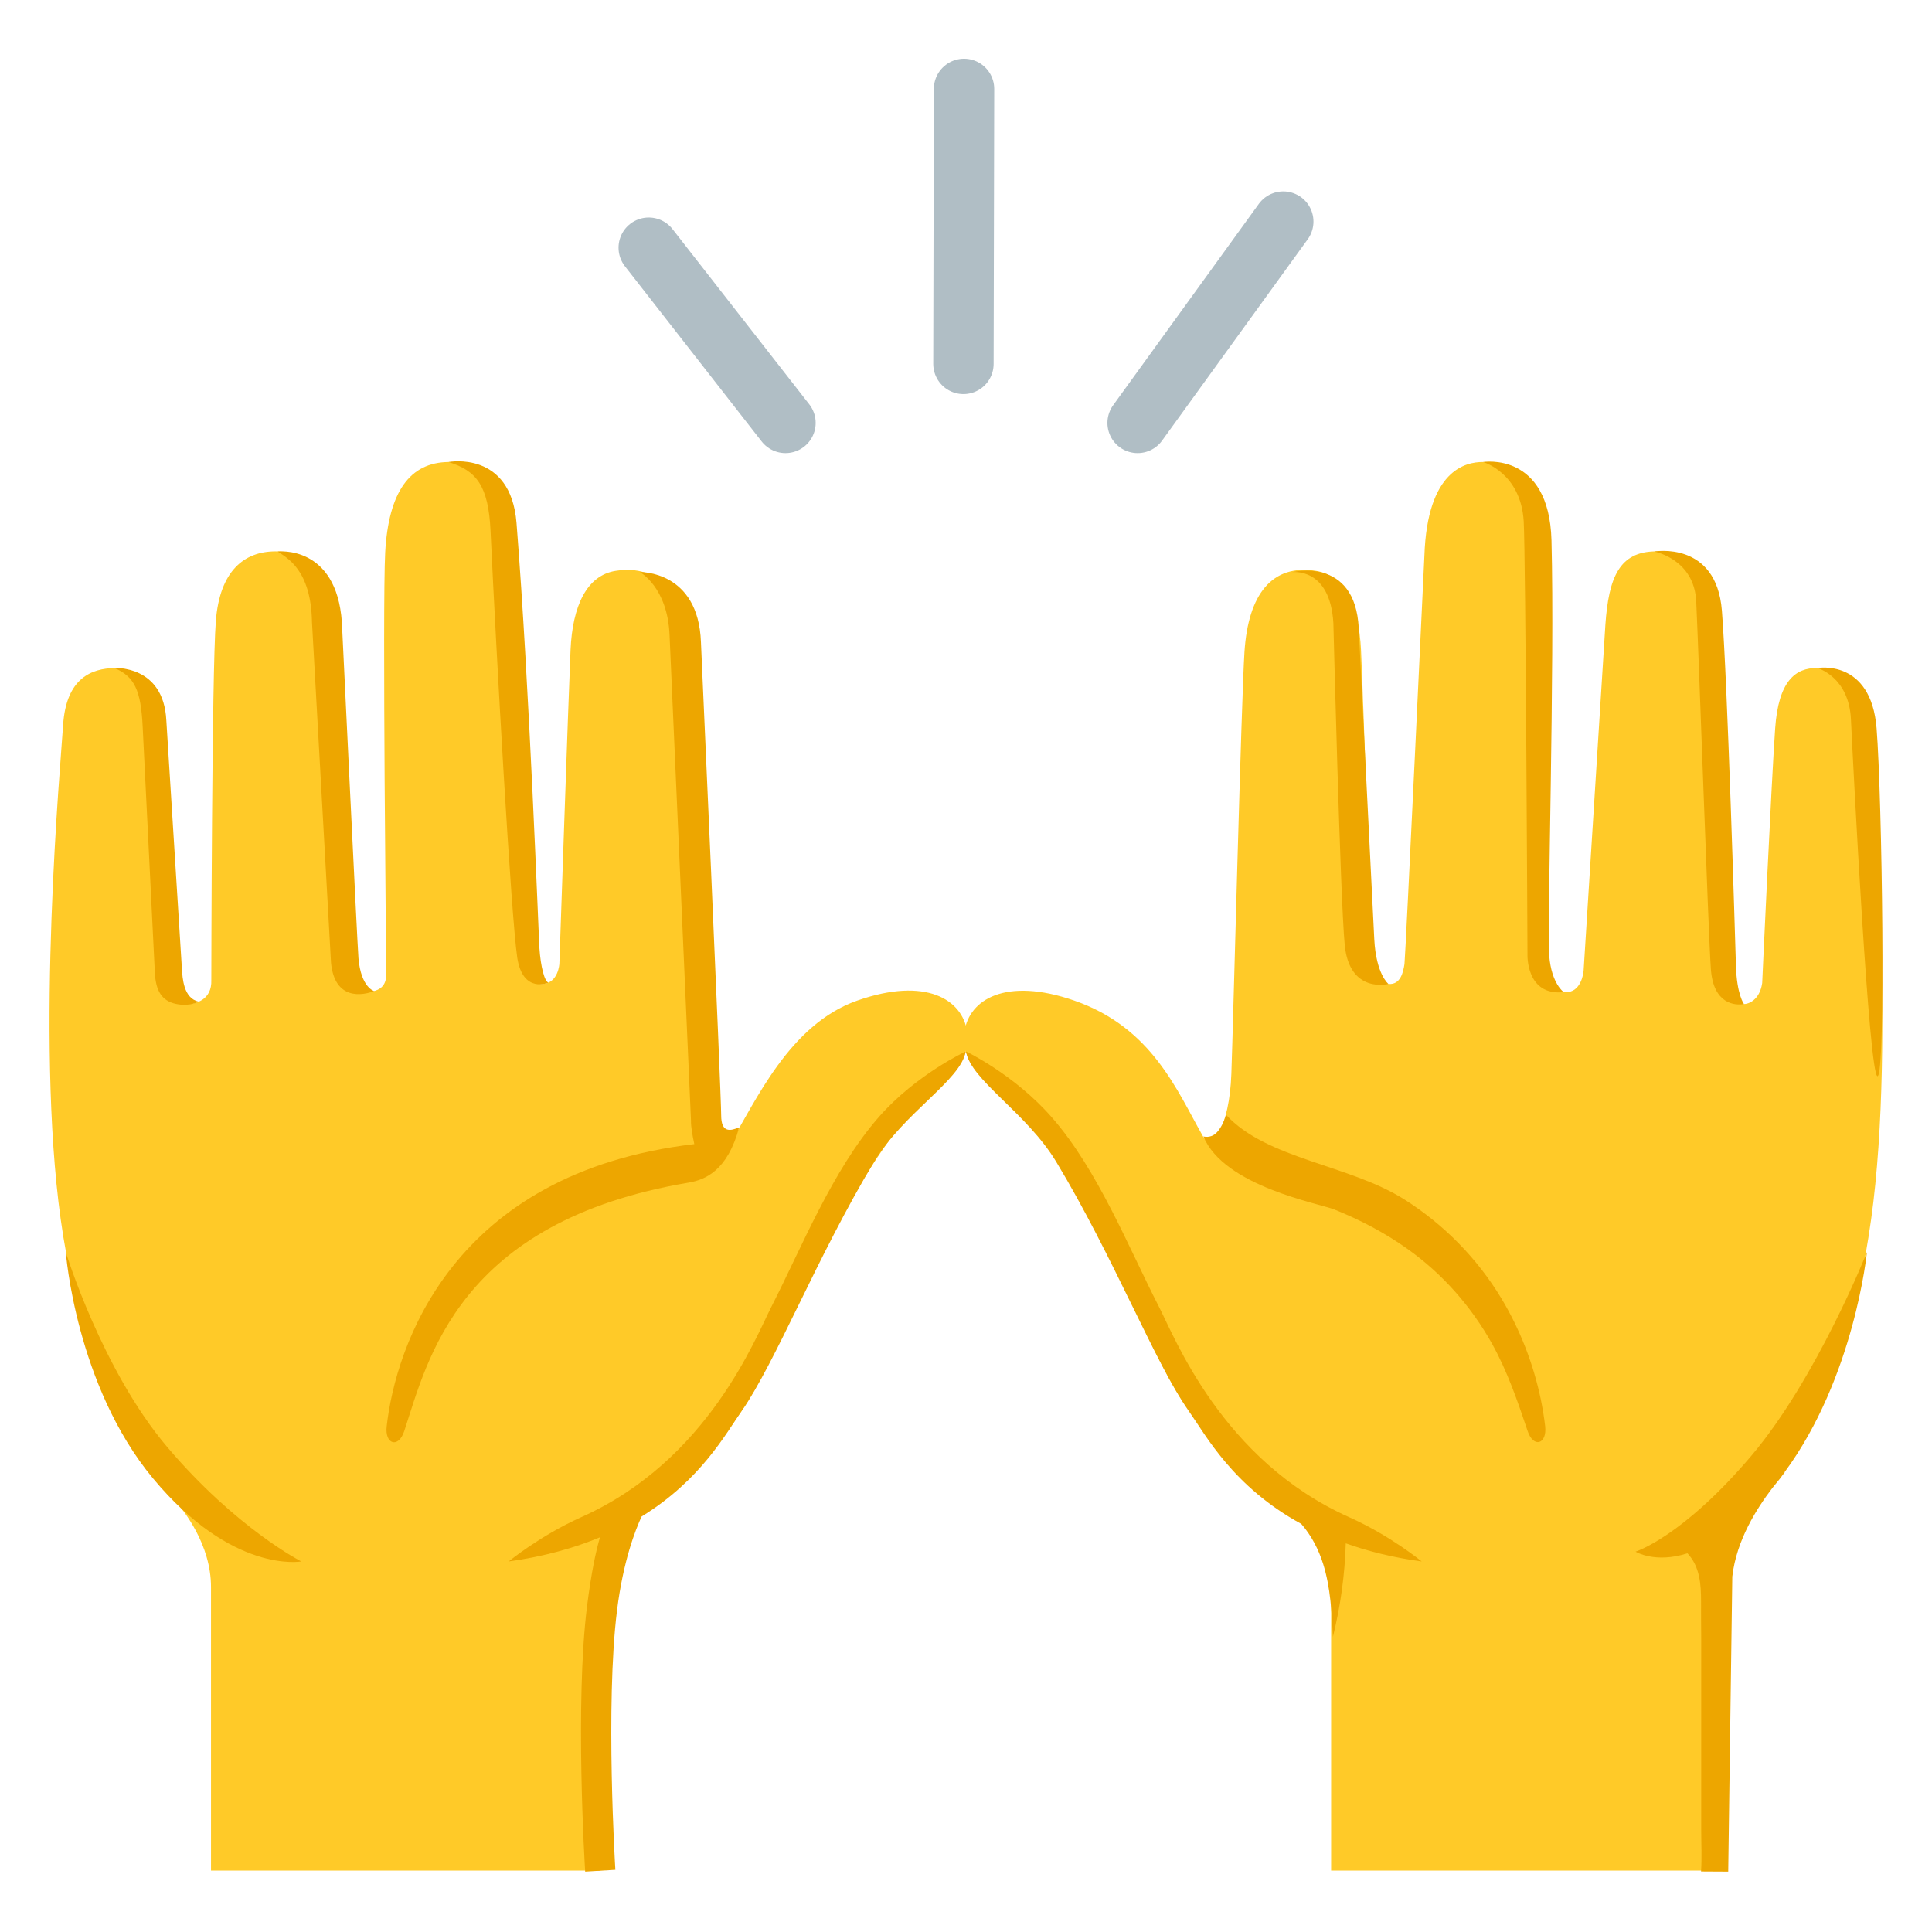
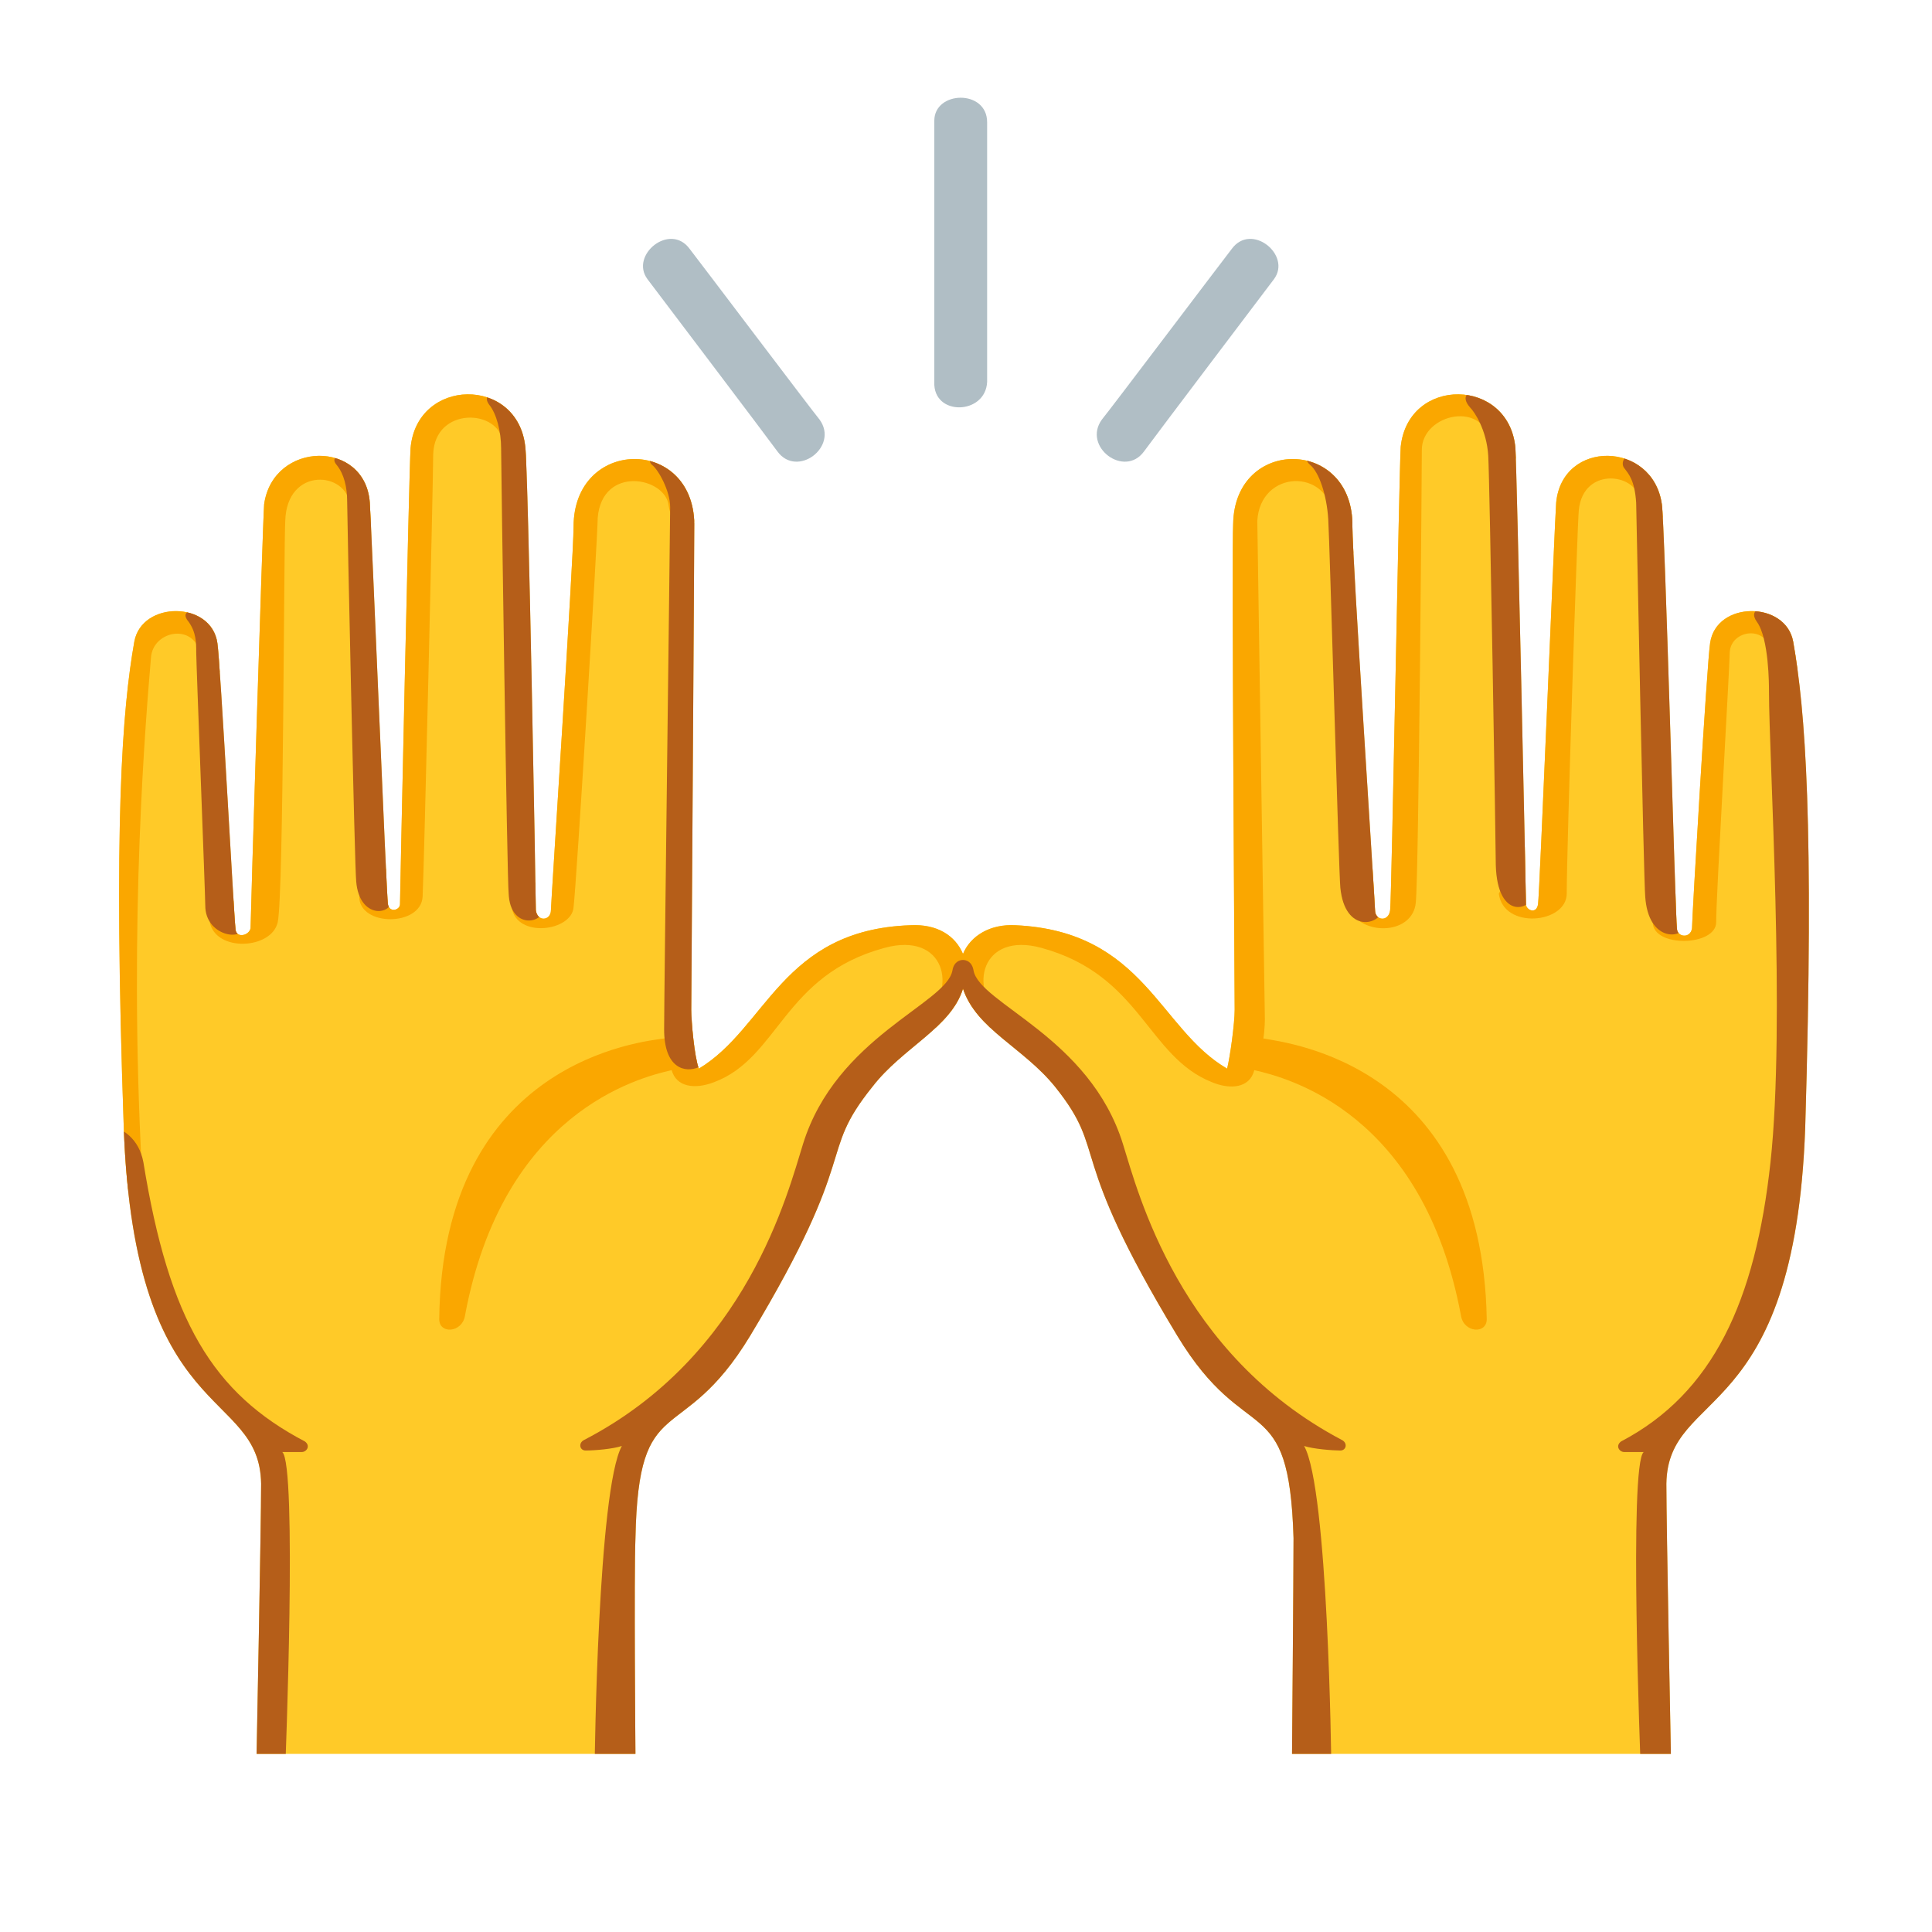
- <svg xmlns="http://www.w3.org/2000/svg" version="1.1" id="emoji_x5F_u1f44b" x="0px" y="0px" viewBox="0 0 128 128" style="enable-background:new 0 0 128 128;" xml:space="preserve">
-   <line style="fill:none;stroke:#B0BEC5;stroke-width:4;stroke-linecap:round;stroke-linejoin:round;stroke-miterlimit:10;" x1="75.37" y1="28.02" x2="85.02" y2="14.68" />
-   <line style="fill:none;stroke:#B0BEC5;stroke-width:4;stroke-linecap:round;stroke-linejoin:round;stroke-miterlimit:10;" x1="52.04" y1="28.02" x2="42.98" y2="16.41" />
-   <line style="fill:none;stroke:#B0BEC5;stroke-width:4;stroke-linecap:round;stroke-linejoin:round;stroke-miterlimit:10;" x1="63.83" y1="24.11" x2="63.87" y2="5.89" />
+ <svg xmlns="http://www.w3.org/2000/svg" xmlns:xlink="http://www.w3.org/1999/xlink" version="1.1" id="Layer_2_00000169548220667960195140000007462843148822943873_" x="0px" y="0px" viewBox="0 0 128 128" style="enable-background:new 0 0 128 128;" xml:space="preserve">
+   <path style="fill:#FFCA28;" d="M110.4,98.3c0,2.7,0.3,17.9,0.3,17.9c-3.6,0-25.1,0-25.1,0s0.1-11.9,0.1-14.3  c-0.3-10-3.1-5.8-7.7-13.4c-7.5-12.4-4.5-12-8.1-16.5c-2.1-2.6-5.2-3.8-6.1-6.5c-0.8,2.6-4,3.9-6,6.5c-3.7,4.6-0.7,4.2-8.1,16.5  c-4.6,7.6-7.4,3.4-7.6,13.4c-0.1,2.4,0,14.3,0,14.3s-21.5,0-25.1,0c0,0,0.3-15.2,0.3-17.9c-0.1-6.4-8.4-3.8-9.1-23.6  C7.5,54.6,8.1,47,8.9,42.5c0.5-2.7,5.1-2.7,5.5,0.1c0.2,1.2,1.1,18.2,1.2,18.9c0,0.7,0.9,0.5,1,0c0-0.6,0.8-26.8,0.9-28.1  c0.6-4.2,6.7-4.3,7-0.1c0.1,1.3,1.1,26,1.2,26.6s0.8,0.4,0.8,0s0.6-28.6,0.7-30.2c0.4-4.7,7.1-4.8,7.6-0.1  c0.2,1.4,0.7,29.9,0.7,30.7c0.1,0.8,1,0.7,1,0c0-0.4,1.5-23.3,1.5-25.4c0-5.9,7.9-6,8-0.2c0,1.7-0.2,31.4-0.2,32.2s0.2,3.1,0.5,3.9  c4.5-2.7,5.5-9.2,14-9.5c1.8-0.1,3,0.7,3.5,1.9c0.5-1.2,1.8-2,3.5-1.9c8.5,0.4,9.5,6.9,14,9.5c0.2-0.8,0.5-3,0.5-3.9  s-0.2-30.6-0.1-32.2c0.1-5.8,8-5.7,7.9,0.2c0,2.1,1.5,25,1.5,25.4c0,0.7,0.9,0.8,1,0s0.6-29.2,0.7-30.7c0.5-4.7,7.2-4.6,7.6,0.1  c0.1,1.6,0.7,29.8,0.7,30.2s0.7,0.7,0.8,0c0.1-0.6,1.1-25.3,1.2-26.6c0.4-4.2,6.4-4.1,7,0.1c0.2,1.2,0.9,27.5,1,28.1  c0,0.6,0.9,0.7,1,0c0-0.7,1-17.7,1.2-18.9c0.4-2.8,5-2.8,5.5-0.1c0.8,4.5,1.4,12,0.8,32.2C118.9,94.5,110.5,91.9,110.4,98.3z" />
  <g>
-     <path style="fill:#FFCA28;" d="M123.97,80.77c1.68-12.07-0.01-30.26-0.16-32.72c-0.2-3.16-1.91-3.76-3.4-3.79   c-1.46-0.03-2.58,0.86-2.8,3.99c-0.26,3.72-0.86,16.88-0.86,16.88c-0.17,1.16-0.95,1.4-1.21,1.39c-0.51-0.02-1.6-0.28-1.55-1.59   c0,0-0.03-20.3-0.31-23.79c-0.26-3.32-1.88-4.61-3.95-4.61c-2.44,0-3.15,1.71-3.37,4.87l-1.44,22.88c-0.01,0.25-0.2,1.48-1.19,1.45   c-1.34-0.04-1.36-0.83-1.35-1.35c0,0,0.25-24.29,0.07-27.78c-0.22-4.02-1.63-5.97-4.2-5.99c-1.13-0.01-3.69,0.52-3.88,6.21   c0,0-1.25,26.53-1.32,27.05c-0.08,0.51-0.25,1.39-1.06,1.32c-1.02-0.09-1.08-1.34-1.08-1.34s-0.6-17.91-0.74-20.8   s-1.07-4.93-2.99-5.23c-2.9-0.46-4.48,1.54-4.73,5.36c-0.21,3.22-0.74,24.42-0.87,27.98c-0.13,3.55-1.31,5.13-1.87,4.14   c-1.73-3.03-3.36-7.21-8.54-9.01c-4.56-1.58-6.96-0.05-7.27,2.04c-0.41,2.75,2.72,4.04,4.73,6.65c4.48,5.83,7.71,15.46,10.21,18.51   c4.61,5.62,7.05,6.69,7.96,7.67s1.39,2.86,1.39,4.35c0,2.98,0,18.42,0,18.42h25.8c0,0,0-15.94,0-18.78c0-2.85,1.02-4.18,2.39-5.76   C121.31,93.73,123.07,87.19,123.97,80.77z" />
-     <path style="fill:#FFCA28;" d="M64.07,68.33c-0.31-2.09-2.71-3.64-7.27-2.04c-4.52,1.58-6.74,6.72-8.46,9.52   c-0.59,0.96-1.82-1.1-1.95-4.65c-0.13-3.55-0.66-24.75-0.87-27.98c-0.25-3.82-1.83-5.81-4.73-5.36c-1.92,0.3-2.86,2.33-2.99,5.23   c-0.13,2.9-0.74,20.8-0.74,20.8s-0.06,1.25-1.08,1.34c-0.81,0.07-0.98-0.81-1.06-1.32c-0.08-0.51-1.32-27.05-1.32-27.05   c-0.19-5.69-2.75-6.22-3.88-6.21c-2.56,0.02-3.98,1.97-4.2,5.99c-0.19,3.49,0.07,27.78,0.07,27.78c0.01,0.52-0.01,1.31-1.35,1.35   c-0.99,0.03-1.18-1.2-1.19-1.45L21.62,41.4c-0.22-3.16-0.93-4.87-3.37-4.87c-2.07,0-3.69,1.29-3.95,4.61   C14.03,44.63,14,64.93,14,64.93c0.05,1.31-1.03,1.58-1.55,1.59c-0.26,0.01-1.04-0.23-1.21-1.39c0,0-0.6-13.16-0.86-16.88   c-0.22-3.13-1.34-4.02-2.8-3.99c-1.48,0.03-3.2,0.63-3.4,3.79C4.03,50.51,2.34,68.7,4.02,80.77c0.89,6.41,2.87,12.45,7.57,18.62   c0.58,0.7,2.39,2.92,2.39,5.76c0,2.85,0,18.78,0,18.78h25.8c0,0,0-15.44,0-18.42c0-1.49,0.7-3.11,1.39-4.35   c4.83-2.55,6.79-6.01,7.96-7.67c2.27-3.23,5.74-12.68,10.21-18.51C61.35,72.37,64.48,71.09,64.07,68.33z" />
+     <g>
+       <defs>
+         <path id="SVGID_1_" d="M110.4,98.3c0,2.7,0.3,17.9,0.3,17.9c-3.6,0-25.1,0-25.1,0s0.1-11.9,0.1-14.3c-0.3-10-3.1-5.8-7.7-13.4     c-7.5-12.4-4.5-12-8.1-16.5c-2.1-2.6-5.2-3.8-6.1-6.5c-0.8,2.6-4,3.9-6,6.5c-3.7,4.6-0.7,4.2-8.1,16.5c-4.6,7.6-7.4,3.4-7.6,13.4     c-0.1,2.4,0,14.3,0,14.3s-21.5,0-25.1,0c0,0,0.3-15.2,0.3-17.9c-0.1-6.4-8.4-3.8-9.1-23.6C7.5,54.6,8.1,47,8.9,42.5     c0.5-2.7,5.1-2.7,5.5,0.1c0.2,1.2,1.1,18.2,1.2,18.9c0,0.7,0.9,0.5,1,0c0-0.6,0.8-26.8,0.9-28.1c0.6-4.2,6.7-4.3,7-0.1     c0.1,1.3,1.1,26,1.2,26.6s0.8,0.4,0.8,0s0.6-28.6,0.7-30.2c0.4-4.7,7.1-4.8,7.6-0.1c0.2,1.4,0.7,29.9,0.7,30.7c0.1,0.8,1,0.7,1,0     c0-0.4,1.5-23.3,1.5-25.4c0-5.9,7.9-6,8-0.2c0,1.7-0.2,31.4-0.2,32.2s0.2,3.1,0.5,3.9c4.5-2.7,5.5-9.2,14-9.5     c1.8-0.1,3,0.7,3.5,1.9c0.5-1.2,1.8-2,3.5-1.9c8.5,0.4,9.5,6.9,14,9.5c0.2-0.8,0.5-3,0.5-3.9s-0.2-30.6-0.1-32.2     c0.1-5.8,8-5.7,7.9,0.2c0,2.1,1.5,25,1.5,25.4c0,0.7,0.9,0.8,1,0s0.6-29.2,0.7-30.7c0.5-4.7,7.2-4.6,7.6,0.1     c0.1,1.6,0.7,29.8,0.7,30.2s0.7,0.7,0.8,0c0.1-0.6,1.1-25.3,1.2-26.6c0.4-4.2,6.4-4.1,7,0.1c0.2,1.2,0.9,27.5,1,28.1     c0,0.6,0.9,0.7,1,0c0-0.7,1-17.7,1.2-18.9c0.4-2.8,5-2.8,5.5-0.1c0.8,4.5,1.4,12,0.8,32.2C118.9,94.5,110.5,91.9,110.4,98.3z" />
+       </defs>
+       <clipPath id="SVGID_00000132064898914616785590000005503933378243549573_">
+         <use xlink:href="#SVGID_1_" style="overflow:visible;" />
+       </clipPath>
+       <g style="clip-path:url(#SVGID_00000132064898914616785590000005503933378243549573_);">
+         <path style="fill:#FAA700;" d="M98.5,87.4c0,1-1.5,0.9-1.7-0.2c-2.5-13.5-11.5-15.8-13.7-16.3c-0.3,1.2-1.6,1.3-2.8,0.8     C76,70,75.6,64.6,69,62.8c-4-1.1-4.9,2.7-2.6,4.7l-2.6,1.9l-2.6-1.9c2.3-2,1.4-5.8-2.6-4.7c-6.7,1.8-7,7.3-11.3,8.9     c-1.3,0.5-2.5,0.3-2.8-0.8c-2.2,0.5-11.2,2.8-13.7,16.3c-0.2,1.1-1.7,1.2-1.7,0.2C29.3,70.2,42.7,69,44,68.8s12-11.4,12-11.4     l7.8,0.8l7.8-0.8c0,0,5.6,5.9,9.2,9.2l-1.5-32.7l3.2-5.5l7.2-0.2l1,10.3l-2.4-4.3c-0.3-3.2-4.8-3.1-5,0.3l0.5,33     c0,0,0,0.7-0.1,1.3C85.3,69.1,98.2,70.5,98.5,87.4z" />
+         <path style="fill:#FAA700;" d="M89.5,60.4c0.9,1.6,4.1,1.5,4.3-0.6c0.2-2,0.4-29,0.4-30c0-2.4,4.3-3.4,4.6-0.2c0,0,2.5,1.8,2.4,0     c0-1.8-0.8-5-4.6-4.8c-3.8,0.2-5.1,2.2-5.2,4.4s-0.1,27.7-0.1,27.7L89.5,60.4z" />
+         <path style="fill:#FAA700;" d="M99.3,59.2c0.3,2.4,4.5,2,4.5,0c0-3,0.7-24.5,0.8-25.4c0.3-3,4-2.4,4-0.6c0,1.7,2.6,1.3,2.5,0     s-1.2-4.1-4.4-4c-3.3,0.2-4.6,1.3-4.7,3.2s-0.7,23.2-0.7,23.2L99.3,59.2z" />
+         <path style="fill:#FAA700;" d="M109.5,61.1c0,1.7,4.2,1.6,4.2,0c0-1.8,0.9-17,0.9-17.9c0.1-1.5,2.5-1.8,2.7,0     c0.2,2.1,2.4,1.2,2.4,0.3s0-4.3-3.6-4.2s-4.4,2-4.4,3.4s-0.4,15.9-0.4,15.9L109.5,61.1z" />
+         <path style="fill:#FAA700;" d="M13.3,43.6c-0.2-2.4-3.2-1.9-3.3,0c-0.3,3.6-1.5,17.2-0.6,33.9c0.1,1.3-2.1,2.2-2.3,0.1     c-0.3-3.2-0.4-38.1-0.4-38.1l7.7-1.5l1.3,5.9l-1.8,1L13.3,43.6z" />
+         <path style="fill:#FAA700;" d="M13.9,61.1c0.4,2,4.1,1.8,4.5,0s0.4-25.3,0.5-26.6c0.1-3.6,4.1-3.3,4.3-1c0.2,2.1,2.3,1.4,2.2-0.2     c0-1.6-1.2-4.4-4.2-4.3s-5.5,2.4-5.5,4.6S16,59.2,16,59.2L13.9,61.1z" />
+         <path style="fill:#FAA700;" d="M23.8,59.4c0,2,4.1,2,4.2,0s0.7-27.6,0.7-29.3c0.1-3.2,4.4-3,4.6-0.8s2.6,1.5,2.6,0     c0-1.4-1-4.7-4.9-4.5s-5.1,2.8-5.2,4c-0.1,1.2,0,28.5,0,28.5L23.8,59.4z" />
+         <path style="fill:#FAA700;" d="M33.9,60.1c0.3,2.1,4,1.6,4.1,0c0.2-1.6,1.6-24.6,1.6-25.8c0.3-3.5,4.5-2.7,4.7-0.8     c0.3,2,2.2,1.3,2.3,0c0-1.3-1.4-4.7-4.5-4.5s-5,1.8-5.2,4s-1.1,25.1-1.1,25.1L33.9,60.1z" />
+       </g>
+     </g>
  </g>
  <g>
-     <path style="fill:#EDA600;" d="M93.05,79.47c2.62,1.66,4.83,3.91,6.43,6.57c1.23,2.05,2.11,4.32,2.6,6.66   c0.12,0.59,0.22,1.18,0.29,1.78c0.14,1.21-0.78,1.48-1.16,0.33c-0.66-1.97-1.33-3.92-2.34-5.75c-1.39-2.5-3.3-4.67-5.64-6.33   c-1.49-1.06-3.13-1.92-4.83-2.6c-1-0.4-7.31-1.53-8.67-4.84c0,0,0.44,0.14,0.82-0.2c0.47-0.43,0.68-1.23,0.68-1.23   C83.94,76.81,89.39,77.15,93.05,79.47z" />
-     <path style="fill:#EDA600;" d="M115.01,63.94c-0.06-1.94-0.56-18.84-0.93-23.49c-0.37-4.65-4.49-3.91-4.49-3.91   s2.66,0.48,2.79,3.31c0.17,3.53,0.8,22.03,0.97,24.35c0.16,2.33,1.6,2.43,2.2,2.32C115.54,66.53,115.06,65.88,115.01,63.94z" />
-     <path style="fill:#EDA600;" d="M124.33,48.26c-0.37-4.65-3.92-4-3.92-4s2.09,0.57,2.22,3.4c0.17,3.53,1.2,23.64,1.76,23.64   C124.95,71.3,124.7,52.92,124.33,48.26z" />
-     <path style="fill:#EDA600;" d="M91.05,62.23c-0.12-2.34-1.03-20.6-1.03-20.6c-0.23-4.8-4.43-3.72-4.43-3.72s2.53-0.38,2.75,3.38   c0,0,0.45,18.15,0.75,21.3c0.31,3.28,2.9,2.6,2.9,2.6S91.17,64.56,91.05,62.23z" />
-     <path style="fill:#EDA600;" d="M102.64,63.32c-0.15-1.87,0.37-19.19,0.15-27.52c-0.16-5.91-4.53-5.19-4.53-5.19s2.5,0.71,2.69,3.93   c0.13,2.26,0.25,28.7,0.25,28.7s-0.11,2.76,2.4,2.49C103.6,65.73,102.79,65.18,102.64,63.32z" />
-     <path style="fill:#EDA600;" d="M123.69,82.96c0,0-3.33,8.38-7.66,13.49c-4.57,5.39-7.67,6.35-7.67,6.35s1.28,0.8,3.44,0.11   c0.82,0.88,0.9,2.04,0.9,3.19c0,0.81,0,1.62,0.01,2.42c0,2.19,0,4.37,0,6.56c0,2.05,0,4.1,0,6.14c0,0.92,0.05,1.85-0.01,2.77   l1.8,0.01l0.27-19.55c0.28-2.44,1.64-4.53,2.64-5.85c0.17-0.21,0.34-0.42,0.52-0.64c0.06-0.07,0.11-0.15,0.16-0.22   c0.05-0.06,0.11-0.14,0.15-0.19c0.02-0.02,0.01-0.02-0.01-0.01C122.87,91.25,123.69,82.96,123.69,82.96z" />
-     <path style="fill:#EDA600;" d="M94.19,103.45c0,0-2.07-1.71-4.8-2.93c-8.43-3.77-11.56-11.92-12.63-13.99   c-1.95-3.79-4.02-9.03-7.09-12.52C67.18,71.17,64,69.66,64,69.66c0.3,1.89,4.02,4.07,5.97,7.3c3.8,6.29,6.53,13.31,8.8,16.54   c1.11,1.57,2.91,4.99,7.44,7.46c0.67,0.76,1.16,1.71,1.46,2.68c0.48,1.55,0.56,3.18,0.64,4.8c0.5-2.02,0.79-4.1,0.85-6.19   c0,0,0,0,0,0C90.62,102.77,92.28,103.19,94.19,103.45z" />
-     <path style="fill:#EDA600;" d="M11.65,66.51c-0.91-0.2-1.33-0.84-1.39-2.06L9.45,48.1c-0.12-2.35-0.53-3.28-1.87-3.84   c0,0,3.26-0.22,3.44,3.47c0,0,0.99,15.81,1.03,16.43c0.04,0.62,0.1,1.99,1.12,2.2C13.17,66.36,12.59,66.71,11.65,66.51z" />
-     <path style="fill:#EDA600;" d="M21.93,63.78l-1.26-22.56c-0.06-3.51-1.69-4.27-2.27-4.68c0,0,3.89-0.47,4.25,4.68   c0,0,1.02,21.31,1.1,22.27c0.17,1.95,1.04,2.17,1.04,2.17C24.02,65.96,22.17,66.29,21.93,63.78z" />
-     <path style="fill:#EDA600;" d="M47.78,73.89c0-1.42-1.34-31.34-1.34-31.34c-0.17-4.77-4.05-4.65-4.05-4.65s1.84,0.99,1.97,4.18   l1.42,32.16c-0.01,0.41,0.1,1,0.22,1.56c-16.09,1.89-19.79,13.47-20.38,18.69c-0.14,1.21,0.78,1.48,1.16,0.33   c1.55-4.69,3.55-13.89,18.85-16.47c1.1-0.19,2.57-0.79,3.34-3.66C48.4,74.93,47.78,75.08,47.78,73.89z" />
-     <path style="fill:#EDA600;" d="M34.27,63.45c-0.41-2.73-1.38-19.95-1.77-28.27c-0.14-3.01-0.93-3.99-2.78-4.57   c0,0,4.11-0.79,4.5,4.03c0.86,10.84,1.46,27.33,1.52,28.2c0.08,1.2,0.34,2.2,0.6,2.26C36.35,65.1,34.64,65.86,34.27,63.45z" />
-     <path style="fill:#EDA600;" d="M10.14,97.95c-5.12-6.16-5.78-14.99-5.78-14.99s2.39,7.81,6.72,12.91c4.57,5.39,8.88,7.58,8.88,7.58   S15.41,104.29,10.14,97.95z" />
-     <path style="fill:#EDA600;" d="M58.22,74.01c-3.07,3.5-5.15,8.73-7.09,12.52c-1.07,2.08-4.2,10.23-12.63,13.99   c-2.72,1.22-4.8,2.93-4.8,2.93c2.37-0.33,4.36-0.9,6.05-1.6c-0.26,0.88-0.57,2.29-0.86,4.59c-0.8,6.41-0.15,17.11-0.12,17.56   l2-0.12c-0.01-0.11-0.67-10.96,0.11-17.19c0.41-3.29,1.22-5.34,1.63-6.22c3.92-2.41,5.58-5.49,6.61-6.97   c2.27-3.23,5.01-10.25,8.8-16.54c1.95-3.23,5.76-5.41,6.06-7.3C63.99,69.66,60.71,71.17,58.22,74.01z" />
+     <g>
+       <defs>
+         <path id="SVGID_00000096045112294132284580000017024087748029761710_" d="M110.4,98.3c0,2.7,0.3,17.9,0.3,17.9     c-3.6,0-25.1,0-25.1,0s0.1-11.9,0.1-14.3c-0.3-10-3.1-5.8-7.7-13.4c-7.5-12.4-4.5-12-8.1-16.5c-2.1-2.6-5.2-3.8-6.1-6.5     c-0.8,2.6-4,3.9-6,6.5c-3.7,4.6-0.7,4.2-8.1,16.5c-4.6,7.6-7.4,3.4-7.6,13.4c-0.1,2.4,0,14.3,0,14.3s-21.5,0-25.1,0     c0,0,0.3-15.2,0.3-17.9c-0.1-6.4-8.4-3.8-9.1-23.6C7.5,54.6,8.1,47,8.9,42.5c0.5-2.7,5.1-2.7,5.5,0.1c0.2,1.2,1.1,18.2,1.2,18.9     c0,0.7,0.9,0.5,1,0c0-0.6,0.8-26.8,0.9-28.1c0.6-4.2,6.7-4.3,7-0.1c0.1,1.3,1.1,26,1.2,26.6s0.8,0.4,0.8,0s0.6-28.6,0.7-30.2     c0.4-4.7,7.1-4.8,7.6-0.1c0.2,1.4,0.7,29.9,0.7,30.7c0.1,0.8,1,0.7,1,0c0-0.4,1.5-23.3,1.5-25.4c0-5.9,7.9-6,8-0.2     c0,1.7-0.2,31.4-0.2,32.2s0.2,3.1,0.5,3.9c4.5-2.7,5.5-9.2,14-9.5c1.8-0.1,3,0.7,3.5,1.9c0.5-1.2,1.8-2,3.5-1.9     c8.5,0.4,9.5,6.9,14,9.5c0.2-0.8,0.5-3,0.5-3.9s-0.2-30.6-0.1-32.2c0.1-5.8,8-5.7,7.9,0.2c0,2.1,1.5,25,1.5,25.4     c0,0.7,0.9,0.8,1,0s0.6-29.2,0.7-30.7c0.5-4.7,7.2-4.6,7.6,0.1c0.1,1.6,0.7,29.8,0.7,30.2s0.7,0.7,0.8,0     c0.1-0.6,1.1-25.3,1.2-26.6c0.4-4.2,6.4-4.1,7,0.1c0.2,1.2,0.9,27.5,1,28.1c0,0.6,0.9,0.7,1,0c0-0.7,1-17.7,1.2-18.9     c0.4-2.8,5-2.8,5.5-0.1c0.8,4.5,1.4,12,0.8,32.2C118.9,94.5,110.5,91.9,110.4,98.3z" />
+       </defs>
+       <clipPath id="SVGID_00000175315129199439344700000004832878553144095884_">
+         <use xlink:href="#SVGID_00000096045112294132284580000017024087748029761710_" style="overflow:visible;" />
+       </clipPath>
+       <g style="clip-path:url(#SVGID_00000175315129199439344700000004832878553144095884_);">
+         <path style="fill:#B55E19;" d="M88.8,96.1c-0.5,0-1.8-0.1-2.4-0.3c1.6,2.8,1.8,21,1.8,21h-3.8L63.8,67.1l-20.6,49.7h-3.8     c0,0,0.2-18.1,1.8-21c-0.6,0.2-1.8,0.3-2.4,0.3c-0.4,0-0.5-0.5-0.1-0.7C49.5,89.8,52.2,79,53.2,75.8c2.2-7.1,9.5-9.3,9.9-11.5     c0.1-0.6,0.5-0.7,0.7-0.7s0.6,0.1,0.7,0.7c0.4,2.2,7.7,4.4,9.9,11.5c1,3.2,3.7,13.9,14.5,19.6C89.3,95.6,89.2,96.1,88.8,96.1z" />
+         <path style="fill:#B55E19;" d="M18.9,117.1c0,0,0.8-20.1-0.2-20.9c0.5,0,1,0,1.3,0s0.6-0.4,0.2-0.7c-6.1-3.2-9-8-10.7-18.5     c-0.3-1.6-1.4-2.2-2.1-2.4c-0.4,0,0.8,14,0.8,14l6.6,28.4L18.9,117.1z" />
+         <path style="fill:#B55E19;" d="M108.7,117.1c0,0-0.8-20.1,0.2-20.9c-0.5,0-1,0-1.3,0s-0.6-0.4-0.2-0.7c6.1-3.2,8.9-9.3,9.9-18.5     s-0.1-26.8-0.1-31.2c0-0.4,0-3.5-0.8-4.6c-1.3-1.8,4.6-1.1,4.9,2.8c0.7,8.3-0.3,42.6-0.3,42.6l-8.3,30.4L108.7,117.1z" />
+         <path style="fill:#B55E19;" d="M108.5,30.3c-0.7-0.5-1.2,0.3-0.9,0.7s0.7,0.8,0.8,2.3c0,0,0.5,25.1,0.6,26.1c0.2,3,2.4,2.8,2.6,2     c0.3-1.2,0.2-30.6,0.2-30.6L108.5,30.3z" />
+         <path style="fill:#B55E19;" d="M97.7,26c-0.3-0.1-1,0.2-0.3,1c0.3,0.3,1.1,1.5,1.2,3.2s0.5,26,0.5,27.1c0.1,3.8,2.5,3,2.5,1.8     V28.9L98.7,26H97.7z" />
+         <path style="fill:#B55E19;" d="M87.4,30.3c-0.4-0.4-1.2,0-0.6,0.5s1.1,2,1.2,3.6s0.7,23.5,0.8,24.4c0.3,3.1,2.7,2.5,2.8,1.4     c0.1-1.1-0.8-26.7-0.8-26.7l-2.3-3.8L87.4,30.3z" />
+         <path style="fill:#B55E19;" d="M46.3,70.7c-0.9,0.4-2.3,0.1-2.3-2.5c0-2.2,0.4-33.6,0.4-34.6c0-1.1-0.8-2.5-1.2-2.8     s0.1-1.1,0.8-0.6s3.2,2.9,3.2,2.9v35.8L46.3,70.7z" />
+         <path style="fill:#B55E19;" d="M33.3,26.3c-0.5-0.4-1.4-0.2-0.9,0.5c0.5,0.6,0.8,1.8,0.8,2.9s0.4,28.8,0.5,29.5     c0.1,2.4,2.3,2,2.3,1c0-2,0.5-31.4,0.5-31.4L33.3,26.3z" />
+         <path style="fill:#B55E19;" d="M23,30.3c-0.3-0.2-1.2-0.1-0.7,0.5s0.7,1.5,0.7,2.4s0.5,24.5,0.6,25.2c0.2,2.5,2.4,2.3,2.4,1.1     c0-1.1-0.6-28.3-0.6-28.3L23,30.3z" />
+         <path style="fill:#B55E19;" d="M13.4,40.7c-0.7-0.4-1.5-0.2-0.9,0.5c0.5,0.7,0.5,1.4,0.5,2c0,0.7,0.6,16.1,0.6,16.8     c0,2,2.5,2.4,2.5,1.4c0-1.5-0.8-20.7-0.8-20.7H13.4z" />
+       </g>
+     </g>
+   </g>
+   <g>
+     <path style="fill:#B0BEC5;" d="M61.9,8c0-2,3.5-2.1,3.5,0.1c0,1.1,0,16.5,0,17.2c-0.1,2.2-3.6,2.3-3.5,0C61.9,24.4,61.9,8,61.9,8z" />
+     <path style="fill:#B0BEC5;" d="M42.9,18.5c-1.2-1.6,1.5-3.8,2.8-2c0.7,0.9,8.1,10.7,8.6,11.3c1.3,1.8-1.5,3.9-2.8,2.1   C51,29.2,42.9,18.5,42.9,18.5z" />
+     <path style="fill:#B0BEC5;" d="M84.4,18.5c1.2-1.6-1.5-3.8-2.8-2c-0.7,0.9-8.1,10.7-8.6,11.3c-1.3,1.8,1.5,3.9,2.8,2.1   C76.3,29.2,84.4,18.5,84.4,18.5z" />
  </g>
</svg>
